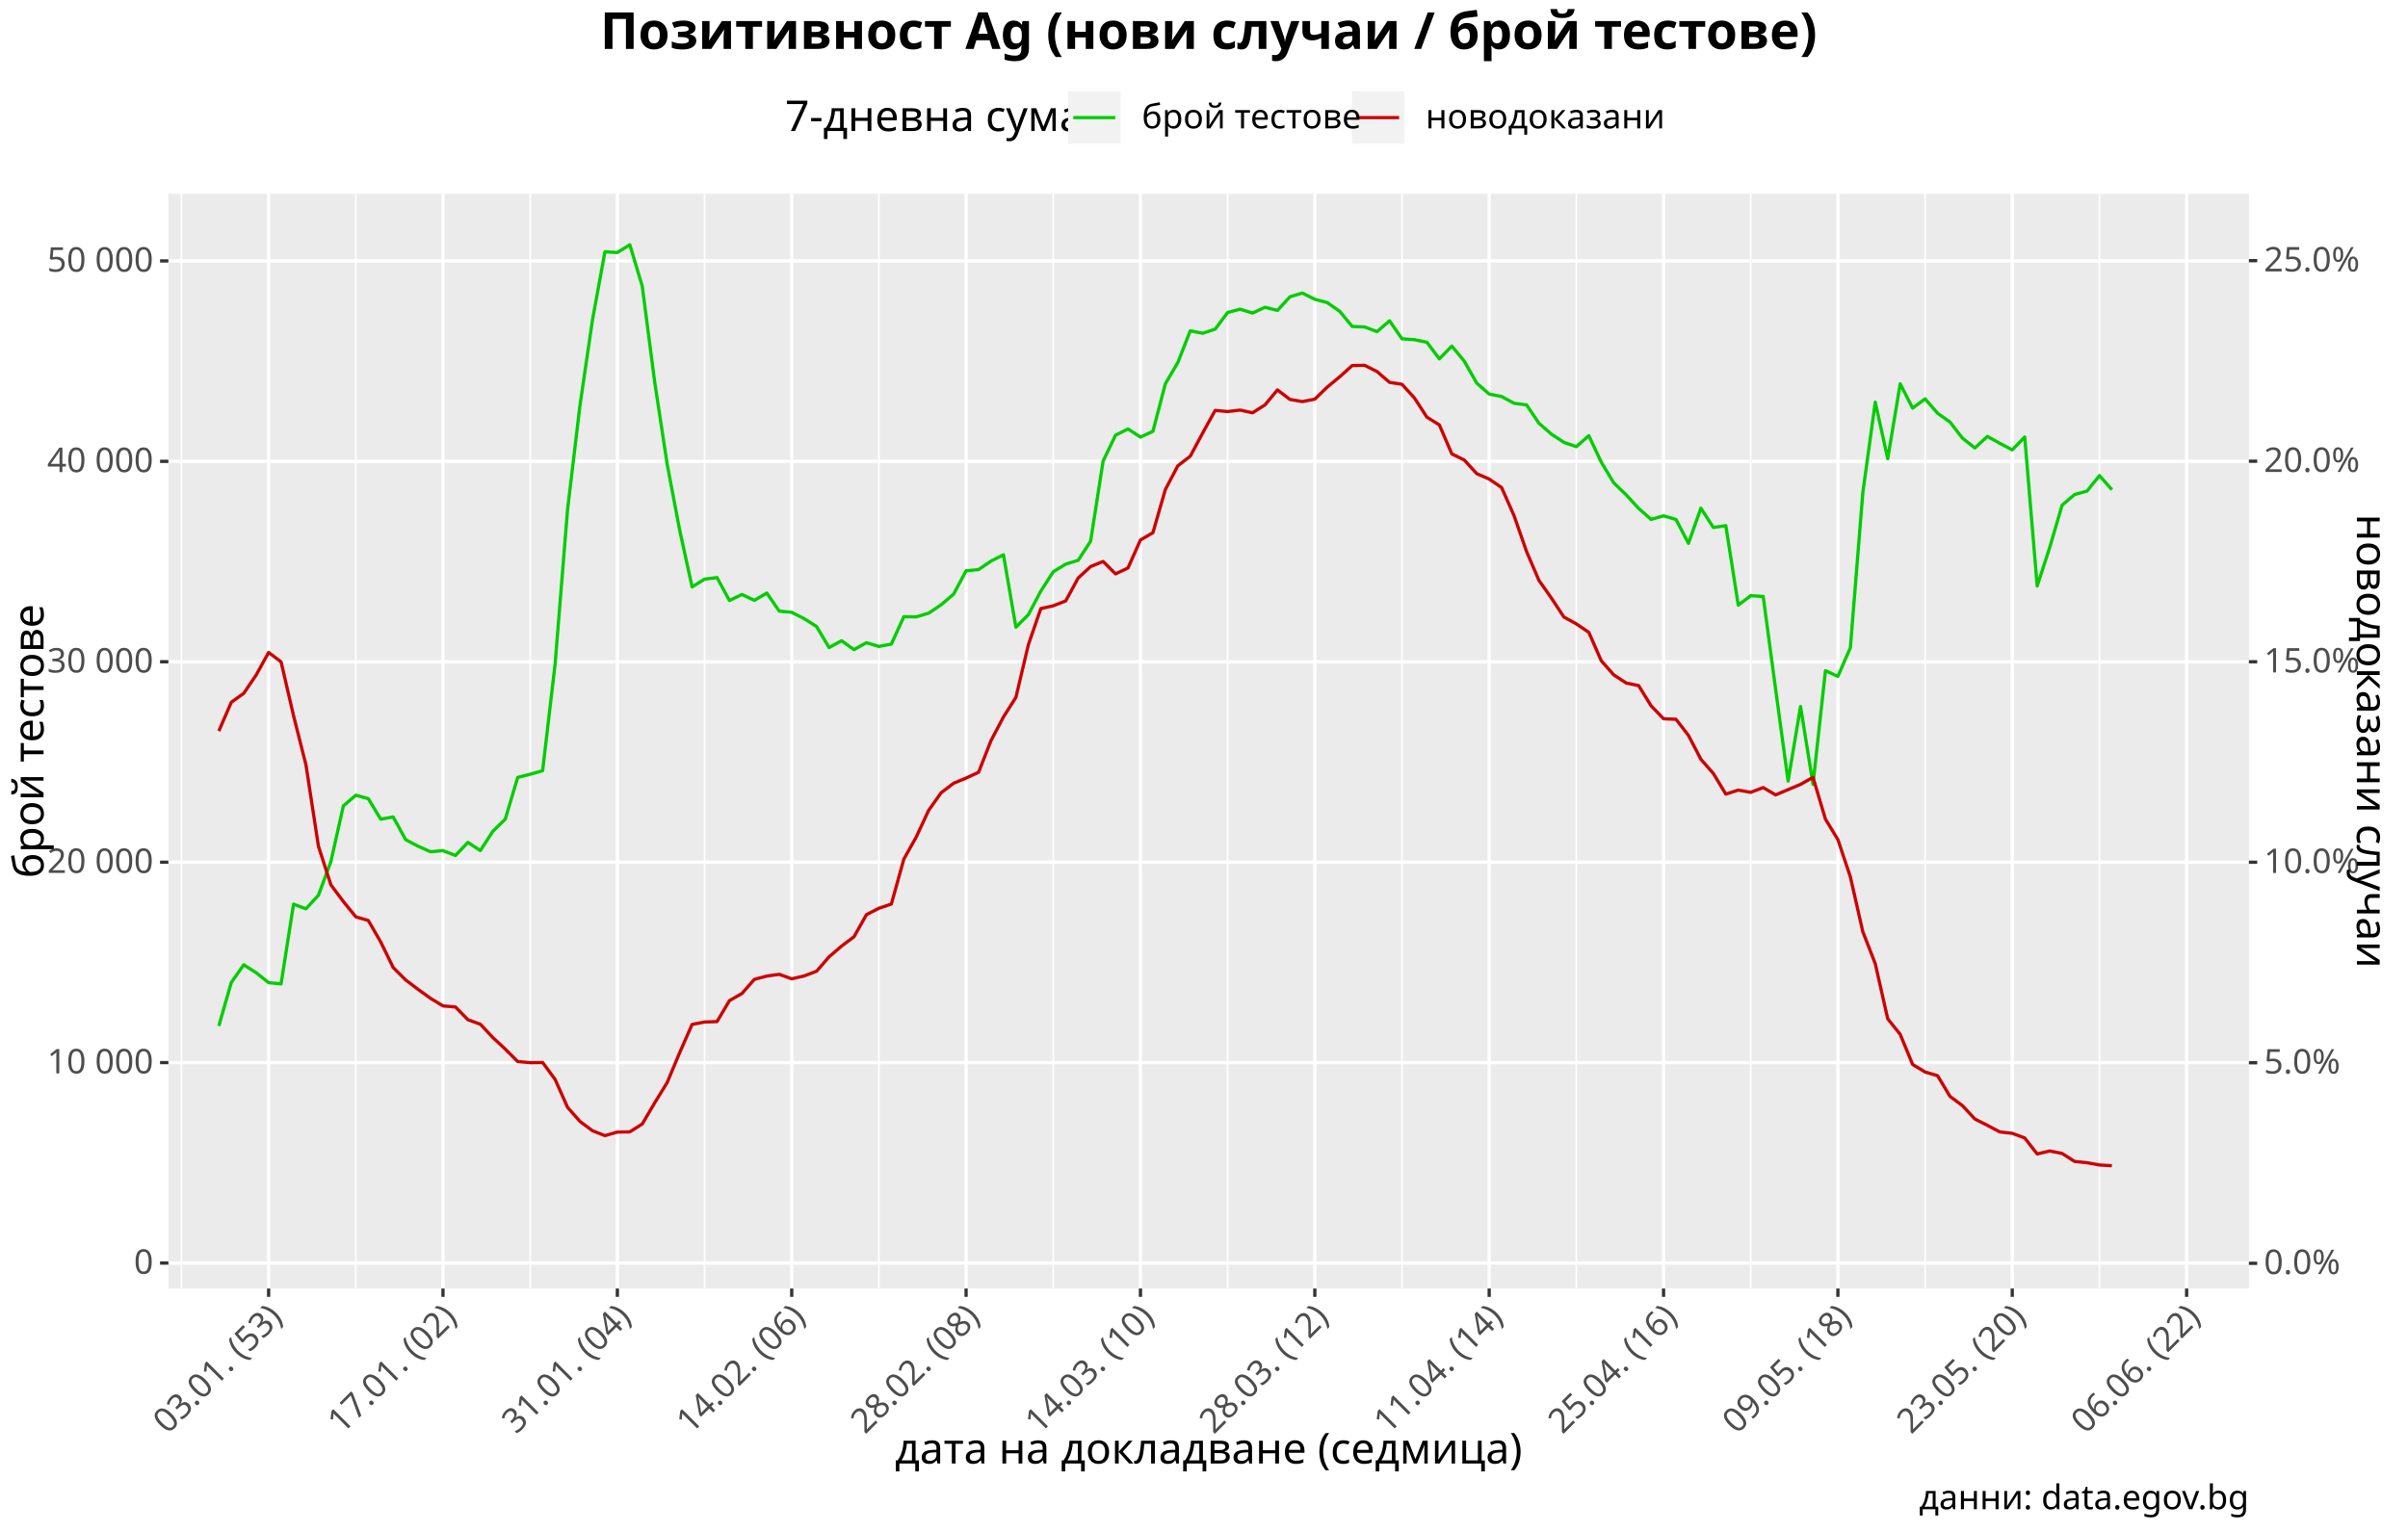
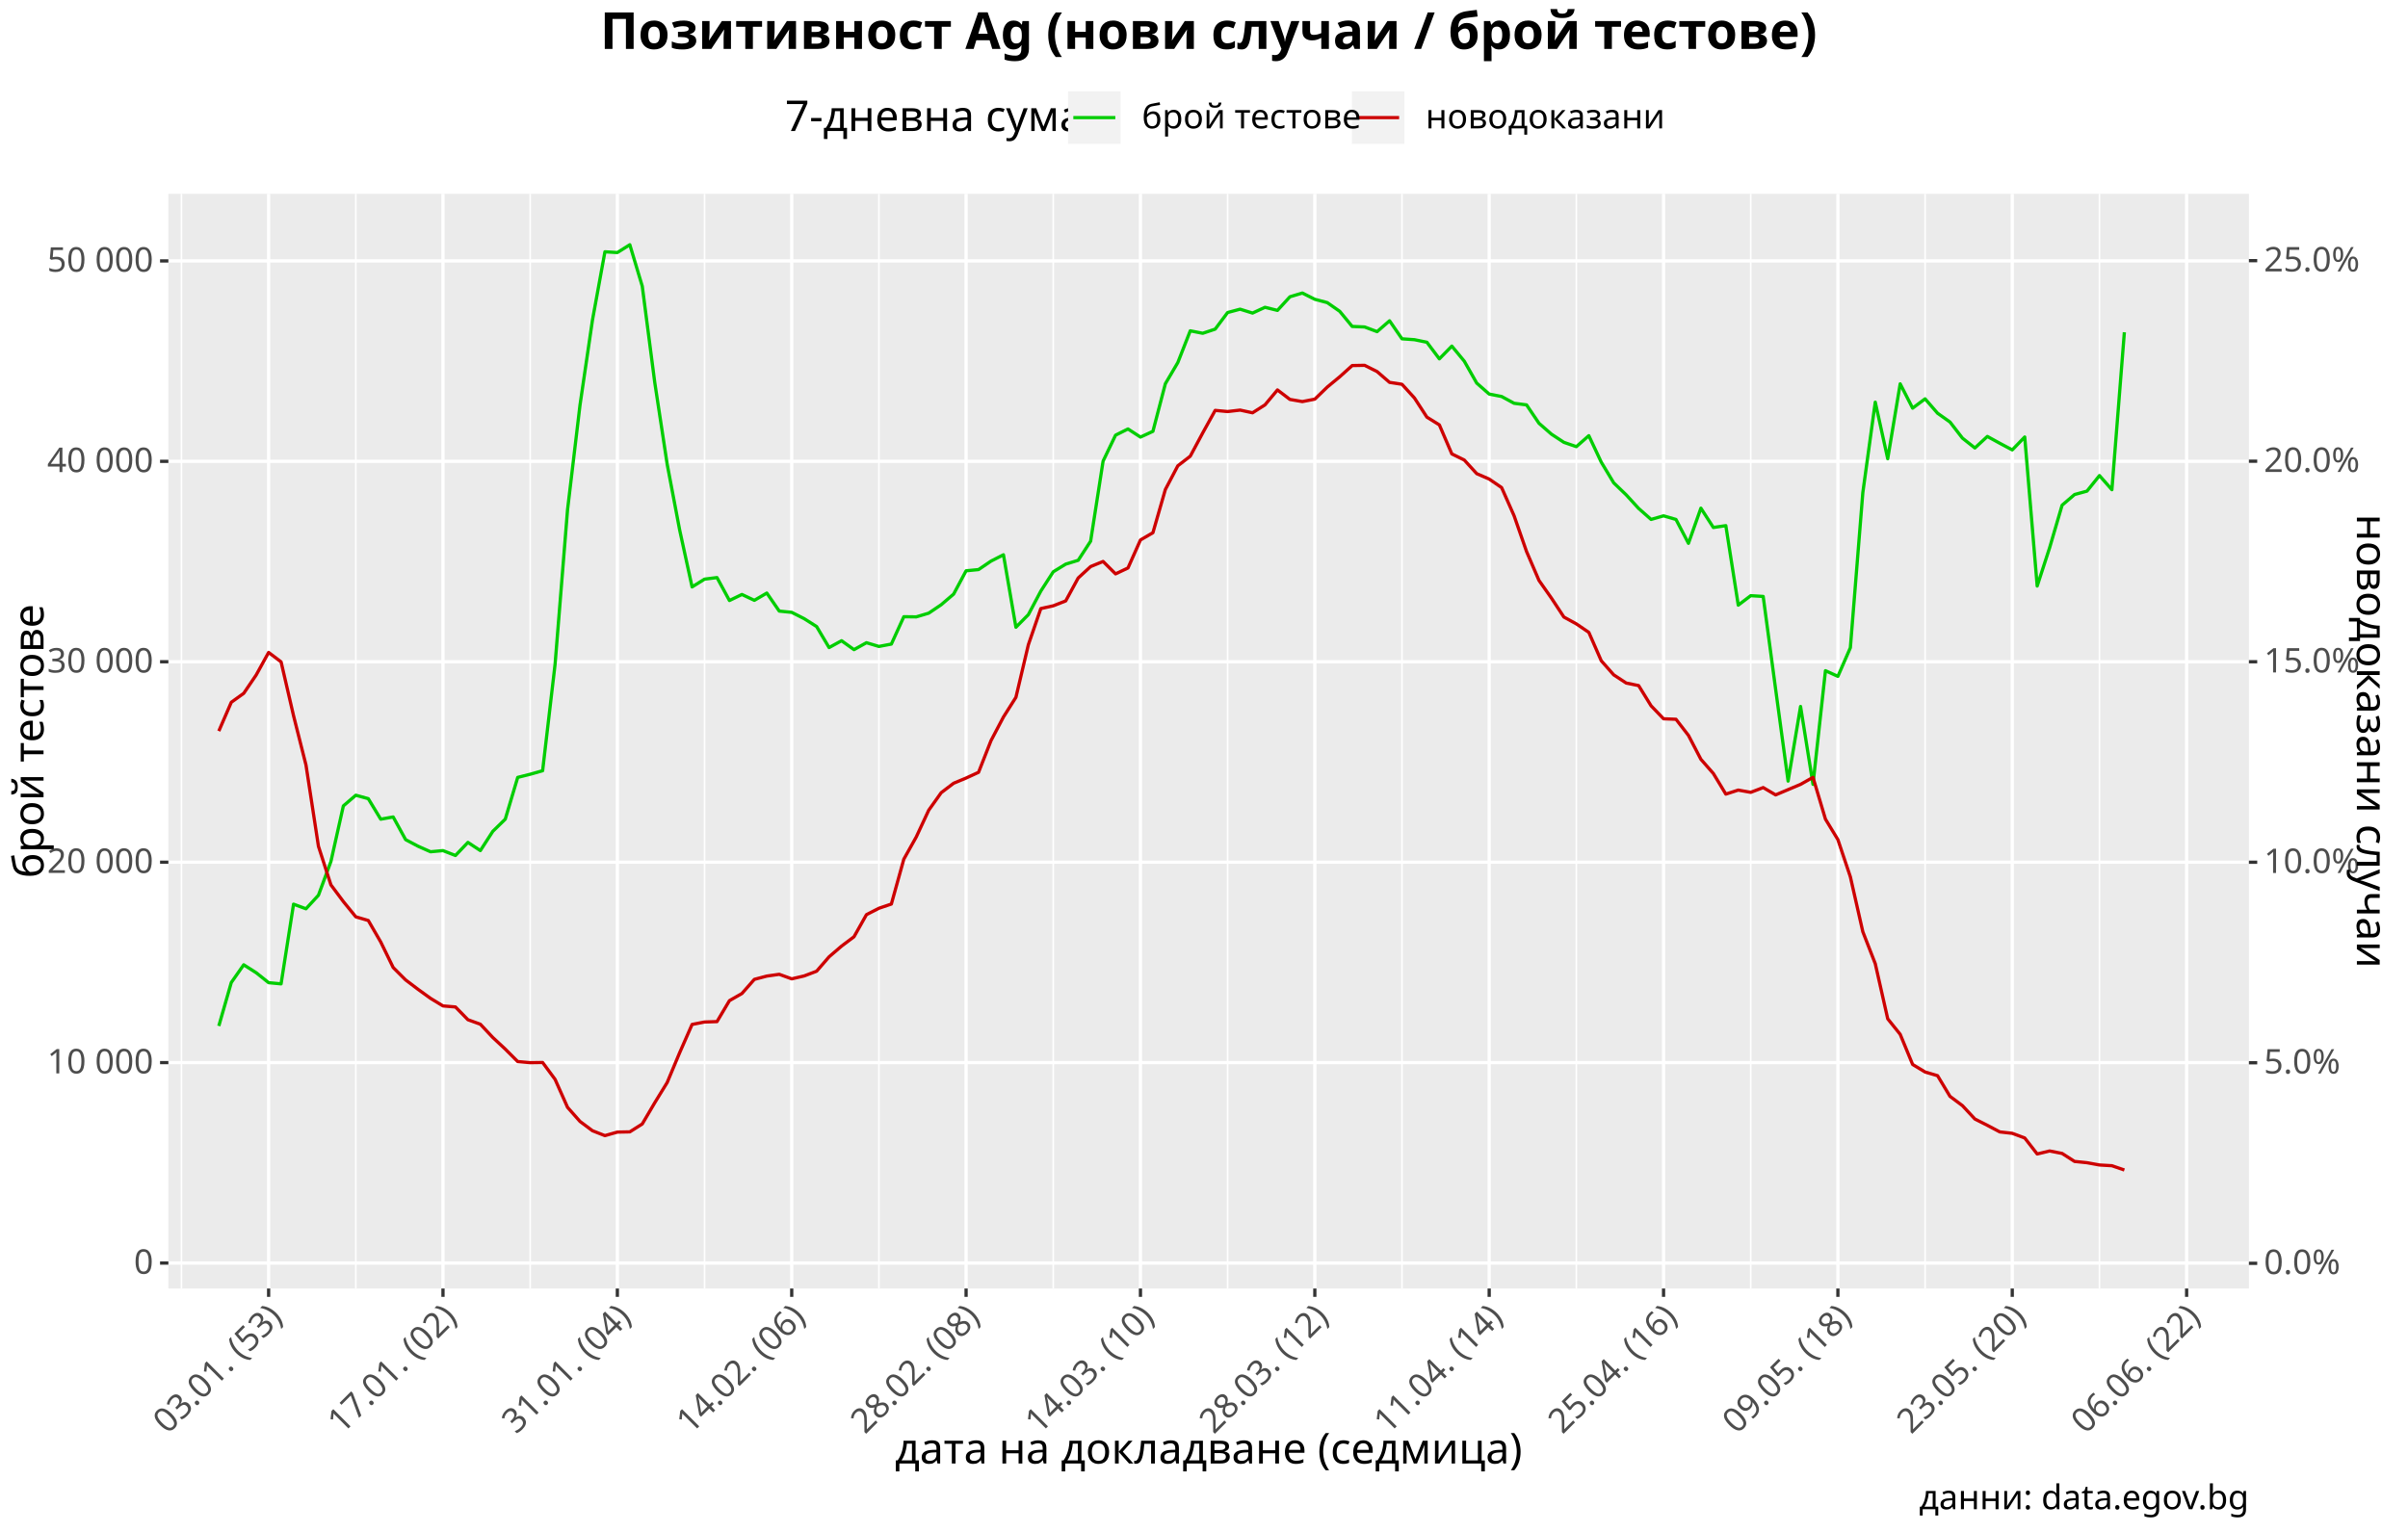
<svg xmlns="http://www.w3.org/2000/svg" class="svglite" viewBox="0 0 792.00 504.00">
  <defs>
    <style type="text/css">
    .svglite line, .svglite polyline, .svglite polygon, .svglite path, .svglite rect, .svglite circle {
      fill: none;
      stroke: #000000;
      stroke-linecap: round;
      stroke-linejoin: round;
      stroke-miterlimit: 10.00;
    }
  </style>
  </defs>
  <rect width="100%" height="100%" style="stroke: none; fill: #FFFFFF;" />
  <defs>
    <clipPath id="cpMC4wMHw3OTIuMDB8MC4wMHw1MDQuMDA=">
      <rect x="0.00" y="0.00" width="792.00" height="504.00" />
    </clipPath>
  </defs>
  <g clip-path="url(#cpMC4wMHw3OTIuMDB8MC4wMHw1MDQuMDA=)">
    <rect x="-0" y="-0" width="792.00" height="504.00" style="stroke-width: 1.07; stroke: #FFFFFF; fill: #FFFFFF;" />
  </g>
  <defs>
    <clipPath id="cpNTUuMzh8NzM5LjY3fDYzLjc3fDQyMy45Mg==">
      <rect x="55.38" y="63.77" width="684.30" height="360.15" />
    </clipPath>
  </defs>
  <g clip-path="url(#cpNTUuMzh8NzM5LjY3fDYzLjc3fDQyMy45Mg==)">
    <rect x="55.38" y="63.77" width="684.30" height="360.15" style="stroke-width: 1.07; stroke: none; fill: #EBEBEB;" />
    <polyline points="59.68,423.92 59.68,63.77 " style="stroke-width: 0.53; stroke: #FFFFFF; stroke-linecap: butt;" />
    <polyline points="117.03,423.92 117.03,63.77 " style="stroke-width: 0.53; stroke: #FFFFFF; stroke-linecap: butt;" />
    <polyline points="174.38,423.92 174.38,63.77 " style="stroke-width: 0.53; stroke: #FFFFFF; stroke-linecap: butt;" />
    <polyline points="231.73,423.92 231.73,63.77 " style="stroke-width: 0.53; stroke: #FFFFFF; stroke-linecap: butt;" />
    <polyline points="289.08,423.92 289.08,63.77 " style="stroke-width: 0.53; stroke: #FFFFFF; stroke-linecap: butt;" />
    <polyline points="346.42,423.92 346.42,63.77 " style="stroke-width: 0.53; stroke: #FFFFFF; stroke-linecap: butt;" />
    <polyline points="403.77,423.92 403.77,63.77 " style="stroke-width: 0.53; stroke: #FFFFFF; stroke-linecap: butt;" />
    <polyline points="461.12,423.92 461.12,63.77 " style="stroke-width: 0.53; stroke: #FFFFFF; stroke-linecap: butt;" />
    <polyline points="518.47,423.92 518.47,63.77 " style="stroke-width: 0.53; stroke: #FFFFFF; stroke-linecap: butt;" />
    <polyline points="575.82,423.92 575.82,63.77 " style="stroke-width: 0.53; stroke: #FFFFFF; stroke-linecap: butt;" />
    <polyline points="633.17,423.92 633.17,63.77 " style="stroke-width: 0.53; stroke: #FFFFFF; stroke-linecap: butt;" />
    <polyline points="690.52,423.92 690.52,63.77 " style="stroke-width: 0.53; stroke: #FFFFFF; stroke-linecap: butt;" />
    <polyline points="55.38,415.54 739.67,415.54 " style="stroke-width: 1.07; stroke: #FFFFFF; stroke-linecap: butt;" />
    <polyline points="55.38,349.60 739.67,349.60 " style="stroke-width: 1.07; stroke: #FFFFFF; stroke-linecap: butt;" />
    <polyline points="55.38,283.66 739.67,283.66 " style="stroke-width: 1.07; stroke: #FFFFFF; stroke-linecap: butt;" />
    <polyline points="55.38,217.72 739.67,217.72 " style="stroke-width: 1.07; stroke: #FFFFFF; stroke-linecap: butt;" />
    <polyline points="55.38,151.78 739.67,151.78 " style="stroke-width: 1.07; stroke: #FFFFFF; stroke-linecap: butt;" />
    <polyline points="55.38,85.84 739.67,85.84 " style="stroke-width: 1.07; stroke: #FFFFFF; stroke-linecap: butt;" />
    <polyline points="88.35,423.92 88.35,63.77 " style="stroke-width: 1.07; stroke: #FFFFFF; stroke-linecap: butt;" />
    <polyline points="145.70,423.92 145.70,63.77 " style="stroke-width: 1.07; stroke: #FFFFFF; stroke-linecap: butt;" />
    <polyline points="203.05,423.92 203.05,63.77 " style="stroke-width: 1.07; stroke: #FFFFFF; stroke-linecap: butt;" />
    <polyline points="260.40,423.92 260.40,63.77 " style="stroke-width: 1.07; stroke: #FFFFFF; stroke-linecap: butt;" />
    <polyline points="317.75,423.92 317.75,63.77 " style="stroke-width: 1.07; stroke: #FFFFFF; stroke-linecap: butt;" />
    <polyline points="375.10,423.92 375.10,63.77 " style="stroke-width: 1.07; stroke: #FFFFFF; stroke-linecap: butt;" />
    <polyline points="432.45,423.92 432.45,63.77 " style="stroke-width: 1.07; stroke: #FFFFFF; stroke-linecap: butt;" />
    <polyline points="489.80,423.92 489.80,63.77 " style="stroke-width: 1.07; stroke: #FFFFFF; stroke-linecap: butt;" />
    <polyline points="547.15,423.92 547.15,63.77 " style="stroke-width: 1.07; stroke: #FFFFFF; stroke-linecap: butt;" />
    <polyline points="604.49,423.92 604.49,63.77 " style="stroke-width: 1.07; stroke: #FFFFFF; stroke-linecap: butt;" />
    <polyline points="661.84,423.92 661.84,63.77 " style="stroke-width: 1.07; stroke: #FFFFFF; stroke-linecap: butt;" />
    <polyline points="719.19,423.92 719.19,63.77 " style="stroke-width: 1.07; stroke: #FFFFFF; stroke-linecap: butt;" />
-     <polyline points="71.97,337.54 76.07,323.25 80.16,317.42 84.26,320.03 88.35,323.30 92.45,323.69 96.55,297.47 100.64,298.99 104.74,294.53 108.84,283.43 112.93,265.14 117.03,261.63 121.13,262.76 125.22,269.51 129.32,268.78 133.41,276.24 137.51,278.41 141.61,280.23 145.70,279.85 149.80,281.46 153.90,277.15 157.99,279.84 162.09,273.50 166.18,269.51 170.28,255.76 174.38,254.73 178.47,253.57 182.57,218.53 186.67,167.68 190.76,133.31 194.86,105.33 198.96,82.84 203.05,83.09 207.15,80.52 211.24,94.15 215.34,125.75 219.44,152.74 223.53,174.30 227.63,193.10 231.73,190.54 235.82,190.02 239.92,197.57 244.02,195.58 248.11,197.51 252.21,195.12 256.30,201.05 260.40,201.46 264.50,203.54 268.59,206.14 272.69,213.05 276.79,210.80 280.88,213.73 284.98,211.45 289.08,212.68 293.17,211.90 297.27,202.90 301.36,202.95 305.46,201.73 309.56,198.96 313.65,195.46 317.75,187.79 321.85,187.39 325.94,184.61 330.04,182.52 334.14,206.36 338.23,202.22 342.33,194.47 346.42,188.12 350.52,185.60 354.62,184.34 358.71,178.05 362.81,151.71 366.91,143.17 371.00,141.13 375.10,143.80 379.20,141.91 383.29,126.25 387.39,119.28 391.48,108.84 395.58,109.65 399.68,108.28 403.77,102.82 407.87,101.72 411.97,103.00 416.06,101.10 420.16,102.12 424.26,97.64 428.35,96.41 432.45,98.47 436.54,99.56 440.64,102.42 444.74,107.40 448.83,107.57 452.93,109.11 457.03,105.54 461.12,111.47 465.22,111.76 469.31,112.60 473.41,118.06 477.51,113.87 481.60,118.82 485.70,126.04 489.80,129.65 493.89,130.45 497.99,132.68 502.09,133.21 506.18,139.26 510.28,142.84 514.37,145.53 518.47,146.95 522.57,143.34 526.66,152.05 530.76,158.86 534.86,162.80 538.95,167.27 543.05,170.89 547.15,169.71 551.24,170.90 555.34,178.75 559.43,167.19 563.53,173.54 567.63,172.94 571.72,199.09 575.82,195.98 579.92,196.23 584.01,226.74 588.11,256.98 592.21,232.43 596.30,258.05 600.40,220.66 604.49,222.52 608.59,213.10 612.69,162.08 616.78,132.31 620.88,150.92 624.98,126.28 629.07,134.28 633.17,131.22 637.27,135.95 641.36,138.85 645.46,144.15 649.55,147.38 653.65,143.59 657.75,145.84 661.84,148.02 665.94,143.77 670.04,192.80 674.13,180.20 678.23,166.21 682.33,162.70 686.42,161.58 690.52,156.47 694.61,161.11 " style="stroke-width: 1.07; stroke: #00CD00; stroke-linecap: butt;" />
-     <polyline points="71.97,240.52 76.07,231.05 80.16,228.11 84.26,222.07 88.35,214.65 92.45,217.76 96.55,235.47 100.64,251.69 104.74,278.43 108.84,291.13 112.93,296.61 117.03,301.64 121.13,302.84 125.22,309.91 129.32,318.31 133.41,322.40 137.51,325.50 141.61,328.46 145.70,330.95 149.80,331.29 153.90,335.49 157.99,336.97 162.09,341.34 166.18,345.15 170.28,349.25 174.38,349.62 178.47,349.56 182.57,355.11 186.67,364.32 190.76,368.95 194.86,372.01 198.96,373.62 203.05,372.46 207.15,372.38 211.24,369.79 215.34,362.82 219.44,356.15 223.53,346.37 227.63,337.04 231.73,336.24 235.82,336.11 239.92,329.21 244.02,326.87 248.11,322.21 252.21,321.13 256.30,320.55 260.40,322.04 264.50,321.08 268.59,319.53 272.69,314.79 276.79,311.27 280.88,308.20 284.98,300.92 289.08,298.82 293.17,297.43 297.27,282.67 301.36,275.36 305.46,266.56 309.56,260.80 313.65,257.69 317.75,255.98 321.85,254.09 325.94,243.68 330.04,235.89 334.14,229.42 338.23,212.12 342.33,200.22 346.42,199.31 350.52,197.70 354.62,190.16 358.71,186.40 362.81,184.72 366.91,188.80 371.00,186.86 375.10,177.65 379.20,175.26 383.29,161.05 387.39,153.25 391.48,150.09 395.58,142.43 399.68,135.02 403.77,135.40 407.87,134.92 411.97,135.81 416.06,133.20 420.16,128.29 424.26,131.41 428.35,132.12 432.45,131.32 436.54,127.35 440.64,123.96 444.74,120.27 448.83,120.19 452.93,122.25 457.03,125.80 461.12,126.43 465.22,130.94 469.31,137.24 473.41,139.79 477.51,149.33 481.60,151.34 485.70,155.83 489.80,157.61 493.89,160.42 497.99,169.69 502.09,181.46 506.18,190.97 510.28,196.79 514.37,203.01 518.47,205.26 522.57,208.05 526.66,217.39 530.76,222.03 534.86,224.72 538.95,225.56 543.05,232.21 547.15,236.48 551.24,236.64 555.34,241.95 559.43,249.81 563.53,254.48 567.63,261.26 571.72,259.94 575.82,260.68 579.92,259.11 584.01,261.52 588.11,259.79 592.21,258.06 596.30,255.75 600.40,269.50 604.49,276.24 608.59,288.48 612.69,306.54 616.78,317.05 620.88,335.19 624.98,340.29 629.07,350.21 633.17,352.69 637.27,353.90 641.36,360.70 645.46,363.76 649.55,368.16 653.65,370.23 657.75,372.40 661.84,372.86 665.94,374.39 670.04,379.66 674.13,378.67 678.23,379.48 682.33,382.11 686.42,382.53 690.52,383.28 694.61,383.52 " style="stroke-width: 1.07; stroke: #CD0000; stroke-linecap: butt;" />
+     <polyline points="71.97,337.54 76.07,323.25 80.16,317.42 84.26,320.03 88.35,323.30 92.45,323.69 96.55,297.47 100.64,298.99 104.74,294.53 108.84,283.43 112.93,265.14 117.03,261.63 121.13,262.76 125.22,269.51 129.32,268.78 133.41,276.24 137.51,278.41 141.61,280.23 145.70,279.85 149.80,281.46 153.90,277.15 157.99,279.84 162.09,273.50 166.18,269.51 170.28,255.76 174.38,254.73 178.47,253.57 182.57,218.53 186.67,167.68 190.76,133.31 194.86,105.33 198.96,82.84 203.05,83.09 207.15,80.52 211.24,94.15 215.34,125.75 219.44,152.74 223.53,174.30 227.63,193.10 231.73,190.54 235.82,190.02 239.92,197.57 244.02,195.58 248.11,197.51 252.21,195.12 256.30,201.05 260.40,201.46 264.50,203.54 268.59,206.14 272.69,213.05 276.79,210.80 280.88,213.73 284.98,211.45 289.08,212.68 293.17,211.90 297.27,202.90 301.36,202.95 305.46,201.73 309.56,198.96 313.65,195.46 317.75,187.79 321.85,187.39 325.94,184.61 330.04,182.52 334.14,206.36 338.23,202.22 342.33,194.47 346.42,188.12 350.52,185.60 354.62,184.34 358.71,178.05 362.81,151.71 366.91,143.17 371.00,141.13 375.10,143.80 379.20,141.91 383.29,126.25 387.39,119.28 391.48,108.84 395.58,109.65 399.68,108.28 403.77,102.82 407.87,101.72 411.97,103.00 416.06,101.10 420.16,102.12 424.26,97.64 428.35,96.41 432.45,98.47 436.54,99.56 440.64,102.42 444.74,107.40 448.83,107.57 452.93,109.11 457.03,105.54 461.12,111.47 465.22,111.76 469.31,112.60 473.41,118.06 477.51,113.87 481.60,118.82 485.70,126.04 489.80,129.65 493.89,130.45 497.99,132.68 502.09,133.21 506.18,139.26 510.28,142.84 514.37,145.53 518.47,146.95 522.57,143.34 526.66,152.05 530.76,158.86 534.86,162.80 538.95,167.27 543.05,170.89 547.15,169.71 551.24,170.90 555.34,178.75 559.43,167.19 563.53,173.54 567.63,172.94 571.72,199.09 575.82,195.98 579.92,196.23 584.01,226.74 588.11,256.98 592.21,232.43 596.30,258.05 600.40,220.66 604.49,222.52 608.59,213.10 612.69,162.08 616.78,132.31 620.88,150.92 624.98,126.28 629.07,134.28 633.17,131.22 637.27,135.95 641.36,138.85 645.46,144.15 649.55,147.38 653.65,143.59 657.75,145.84 661.84,148.02 665.94,143.77 670.04,192.80 674.13,180.20 678.23,166.21 682.33,162.70 686.42,161.58 690.52,156.47 694.61,161.11 698.71,109.31 " style="stroke-width: 1.07; stroke: #00CD00; stroke-linecap: butt;" />
+     <polyline points="71.97,240.52 76.07,231.05 80.16,228.11 84.26,222.07 88.35,214.65 92.45,217.76 96.55,235.47 100.64,251.69 104.74,278.43 108.84,291.13 112.93,296.61 117.03,301.64 121.13,302.84 125.22,309.91 129.32,318.31 133.41,322.40 137.51,325.50 141.61,328.46 145.70,330.95 149.80,331.29 153.90,335.49 157.99,336.97 162.09,341.34 166.18,345.15 170.28,349.25 174.38,349.62 178.47,349.56 182.57,355.11 186.67,364.32 190.76,368.95 194.86,372.01 198.96,373.62 203.05,372.46 207.15,372.38 211.24,369.79 215.34,362.82 219.44,356.15 223.53,346.37 227.63,337.04 231.73,336.24 235.82,336.11 239.92,329.21 244.02,326.87 248.11,322.21 252.21,321.13 256.30,320.55 260.40,322.04 264.50,321.08 268.59,319.53 272.69,314.79 276.79,311.27 280.88,308.20 284.98,300.92 289.08,298.82 293.17,297.43 297.27,282.67 301.36,275.36 305.46,266.56 309.56,260.80 313.65,257.69 317.75,255.98 321.85,254.09 325.94,243.68 330.04,235.89 334.14,229.42 338.23,212.12 342.33,200.22 346.42,199.31 350.52,197.70 354.62,190.16 358.71,186.40 362.81,184.72 366.91,188.80 371.00,186.86 375.10,177.65 379.20,175.26 383.29,161.05 387.39,153.25 391.48,150.09 395.58,142.43 399.68,135.02 403.77,135.40 407.87,134.92 411.97,135.81 416.06,133.20 420.16,128.29 424.26,131.41 428.35,132.12 432.45,131.32 436.54,127.35 440.64,123.96 444.74,120.27 448.83,120.19 452.93,122.25 457.03,125.80 461.12,126.43 465.22,130.94 469.31,137.24 473.41,139.79 477.51,149.33 481.60,151.34 485.70,155.83 489.80,157.61 493.89,160.42 497.99,169.69 502.09,181.46 506.18,190.97 510.28,196.79 514.37,203.01 518.47,205.26 522.57,208.05 526.66,217.39 530.76,222.03 534.86,224.72 538.95,225.56 543.05,232.21 547.15,236.48 551.24,236.64 555.34,241.95 559.43,249.81 563.53,254.48 567.63,261.26 571.72,259.94 575.82,260.68 579.92,259.11 584.01,261.52 588.11,259.79 592.21,258.06 596.30,255.75 600.40,269.50 604.49,276.24 608.59,288.48 612.69,306.54 616.78,317.05 620.88,335.19 624.98,340.29 629.07,350.21 633.17,352.69 637.27,353.90 641.36,360.70 645.46,363.76 649.55,368.16 653.65,370.23 657.75,372.40 661.84,372.86 665.94,374.39 670.04,379.66 674.13,378.67 678.23,379.48 682.33,382.11 686.42,382.53 690.52,383.28 694.61,383.52 698.71,384.93 " style="stroke-width: 1.07; stroke: #CD0000; stroke-linecap: butt;" />
  </g>
  <g clip-path="url(#cpMC4wMHw3OTIuMDB8MC4wMHw1MDQuMDA=)">
    <text x="50.45" y="419.08" text-anchor="end" style="font-size: 11.20px; fill: #4D4D4D; font-family: Calibri;" textLength="5.67px" lengthAdjust="spacingAndGlyphs">0</text>
    <text x="50.45" y="353.14" text-anchor="end" style="font-size: 11.20px; fill: #4D4D4D; font-family: Calibri;" textLength="30.90px" lengthAdjust="spacingAndGlyphs">10 000</text>
    <text x="50.45" y="287.20" text-anchor="end" style="font-size: 11.20px; fill: #4D4D4D; font-family: Calibri;" textLength="30.90px" lengthAdjust="spacingAndGlyphs">20 000</text>
    <text x="50.45" y="221.26" text-anchor="end" style="font-size: 11.20px; fill: #4D4D4D; font-family: Calibri;" textLength="30.90px" lengthAdjust="spacingAndGlyphs">30 000</text>
    <text x="50.45" y="155.32" text-anchor="end" style="font-size: 11.20px; fill: #4D4D4D; font-family: Calibri;" textLength="30.90px" lengthAdjust="spacingAndGlyphs">40 000</text>
    <text x="50.45" y="89.38" text-anchor="end" style="font-size: 11.20px; fill: #4D4D4D; font-family: Calibri;" textLength="30.90px" lengthAdjust="spacingAndGlyphs">50 000</text>
    <polyline points="52.64,415.54 55.38,415.54 " style="stroke-width: 1.07; stroke: #333333; stroke-linecap: butt;" />
    <polyline points="52.64,349.60 55.38,349.60 " style="stroke-width: 1.07; stroke: #333333; stroke-linecap: butt;" />
    <polyline points="52.64,283.66 55.38,283.66 " style="stroke-width: 1.07; stroke: #333333; stroke-linecap: butt;" />
    <polyline points="52.64,217.72 55.38,217.72 " style="stroke-width: 1.07; stroke: #333333; stroke-linecap: butt;" />
    <polyline points="52.64,151.78 55.38,151.78 " style="stroke-width: 1.07; stroke: #333333; stroke-linecap: butt;" />
    <polyline points="52.64,85.84 55.38,85.84 " style="stroke-width: 1.07; stroke: #333333; stroke-linecap: butt;" />
    <polyline points="739.67,415.63 742.41,415.63 " style="stroke-width: 1.07; stroke: #333333; stroke-linecap: butt;" />
    <polyline points="739.67,349.65 742.41,349.65 " style="stroke-width: 1.07; stroke: #333333; stroke-linecap: butt;" />
    <polyline points="739.67,283.68 742.41,283.68 " style="stroke-width: 1.07; stroke: #333333; stroke-linecap: butt;" />
    <polyline points="739.67,217.71 742.41,217.71 " style="stroke-width: 1.07; stroke: #333333; stroke-linecap: butt;" />
    <polyline points="739.67,151.74 742.41,151.74 " style="stroke-width: 1.07; stroke: #333333; stroke-linecap: butt;" />
    <polyline points="739.67,85.76 742.41,85.76 " style="stroke-width: 1.07; stroke: #333333; stroke-linecap: butt;" />
    <text x="744.61" y="419.16" style="font-size: 11.20px; fill: #4D4D4D; font-family: Calibri;" textLength="22.17px" lengthAdjust="spacingAndGlyphs">0.0%</text>
    <text x="744.61" y="353.19" style="font-size: 11.20px; fill: #4D4D4D; font-family: Calibri;" textLength="22.17px" lengthAdjust="spacingAndGlyphs">5.0%</text>
    <text x="744.61" y="287.22" style="font-size: 11.20px; fill: #4D4D4D; font-family: Calibri;" textLength="27.84px" lengthAdjust="spacingAndGlyphs">10.0%</text>
    <text x="744.61" y="221.24" style="font-size: 11.20px; fill: #4D4D4D; font-family: Calibri;" textLength="27.84px" lengthAdjust="spacingAndGlyphs">15.0%</text>
    <text x="744.61" y="155.27" style="font-size: 11.20px; fill: #4D4D4D; font-family: Calibri;" textLength="27.84px" lengthAdjust="spacingAndGlyphs">20.0%</text>
    <text x="744.61" y="89.30" style="font-size: 11.20px; fill: #4D4D4D; font-family: Calibri;" textLength="27.84px" lengthAdjust="spacingAndGlyphs">25.0%</text>
    <polyline points="88.35,426.66 88.35,423.92 " style="stroke-width: 1.07; stroke: #333333; stroke-linecap: butt;" />
    <polyline points="145.70,426.66 145.70,423.92 " style="stroke-width: 1.07; stroke: #333333; stroke-linecap: butt;" />
    <polyline points="203.05,426.66 203.05,423.92 " style="stroke-width: 1.07; stroke: #333333; stroke-linecap: butt;" />
    <polyline points="260.40,426.66 260.40,423.92 " style="stroke-width: 1.07; stroke: #333333; stroke-linecap: butt;" />
    <polyline points="317.75,426.66 317.75,423.92 " style="stroke-width: 1.07; stroke: #333333; stroke-linecap: butt;" />
    <polyline points="375.10,426.66 375.10,423.92 " style="stroke-width: 1.07; stroke: #333333; stroke-linecap: butt;" />
    <polyline points="432.45,426.66 432.45,423.92 " style="stroke-width: 1.07; stroke: #333333; stroke-linecap: butt;" />
    <polyline points="489.80,426.66 489.80,423.92 " style="stroke-width: 1.07; stroke: #333333; stroke-linecap: butt;" />
    <polyline points="547.15,426.66 547.15,423.92 " style="stroke-width: 1.07; stroke: #333333; stroke-linecap: butt;" />
    <polyline points="604.49,426.66 604.49,423.92 " style="stroke-width: 1.07; stroke: #333333; stroke-linecap: butt;" />
    <polyline points="661.84,426.66 661.84,423.92 " style="stroke-width: 1.07; stroke: #333333; stroke-linecap: butt;" />
    <polyline points="719.19,426.66 719.19,423.92 " style="stroke-width: 1.07; stroke: #333333; stroke-linecap: butt;" />
    <text transform="translate(93.35,433.85) rotate(-45)" text-anchor="end" style="font-size: 11.20px; fill: #4D4D4D; font-family: Calibri;" textLength="49.00px" lengthAdjust="spacingAndGlyphs">03.01. (53)</text>
    <text transform="translate(150.70,433.85) rotate(-45)" text-anchor="end" style="font-size: 11.20px; fill: #4D4D4D; font-family: Calibri;" textLength="49.00px" lengthAdjust="spacingAndGlyphs">17.01. (02)</text>
    <text transform="translate(208.05,433.85) rotate(-45)" text-anchor="end" style="font-size: 11.20px; fill: #4D4D4D; font-family: Calibri;" textLength="49.00px" lengthAdjust="spacingAndGlyphs">31.01. (04)</text>
    <text transform="translate(265.40,433.85) rotate(-45)" text-anchor="end" style="font-size: 11.20px; fill: #4D4D4D; font-family: Calibri;" textLength="49.00px" lengthAdjust="spacingAndGlyphs">14.02. (06)</text>
    <text transform="translate(322.75,433.85) rotate(-45)" text-anchor="end" style="font-size: 11.20px; fill: #4D4D4D; font-family: Calibri;" textLength="49.00px" lengthAdjust="spacingAndGlyphs">28.02. (08)</text>
    <text transform="translate(380.10,433.85) rotate(-45)" text-anchor="end" style="font-size: 11.20px; fill: #4D4D4D; font-family: Calibri;" textLength="49.00px" lengthAdjust="spacingAndGlyphs">14.03. (10)</text>
    <text transform="translate(437.45,433.85) rotate(-45)" text-anchor="end" style="font-size: 11.20px; fill: #4D4D4D; font-family: Calibri;" textLength="49.00px" lengthAdjust="spacingAndGlyphs">28.03. (12)</text>
    <text transform="translate(494.80,433.85) rotate(-45)" text-anchor="end" style="font-size: 11.20px; fill: #4D4D4D; font-family: Calibri;" textLength="49.00px" lengthAdjust="spacingAndGlyphs">11.04. (14)</text>
    <text transform="translate(552.15,433.85) rotate(-45)" text-anchor="end" style="font-size: 11.20px; fill: #4D4D4D; font-family: Calibri;" textLength="49.00px" lengthAdjust="spacingAndGlyphs">25.04. (16)</text>
    <text transform="translate(609.49,433.85) rotate(-45)" text-anchor="end" style="font-size: 11.20px; fill: #4D4D4D; font-family: Calibri;" textLength="49.00px" lengthAdjust="spacingAndGlyphs">09.05. (18)</text>
    <text transform="translate(666.84,433.85) rotate(-45)" text-anchor="end" style="font-size: 11.20px; fill: #4D4D4D; font-family: Calibri;" textLength="49.00px" lengthAdjust="spacingAndGlyphs">23.05. (20)</text>
    <text transform="translate(724.19,433.85) rotate(-45)" text-anchor="end" style="font-size: 11.20px; fill: #4D4D4D; font-family: Calibri;" textLength="49.00px" lengthAdjust="spacingAndGlyphs">06.06. (22)</text>
    <text x="397.53" y="481.49" text-anchor="middle" style="font-size: 14.00px; font-family: Calibri;" textLength="181.99px" lengthAdjust="spacingAndGlyphs">дата на докладване (седмица)</text>
    <text transform="translate(14.32,243.84) rotate(-90)" text-anchor="middle" style="font-size: 14.00px; font-family: Calibri;" textLength="77.69px" lengthAdjust="spacingAndGlyphs">брой тестове</text>
    <text transform="translate(775.19,243.84) rotate(90)" text-anchor="middle" style="font-size: 14.00px; font-family: Calibri;" textLength="128.39px" lengthAdjust="spacingAndGlyphs">новодоказани случаи</text>
    <rect x="252.73" y="24.57" width="289.59" height="28.24" style="stroke-width: 1.07; stroke: none; fill: #FFFFFF;" />
    <text x="258.21" y="43.11" style="font-size: 14.00px; font-family: Calibri;" textLength="86.10px" lengthAdjust="spacingAndGlyphs">7-дневна сума</text>
    <rect x="351.29" y="30.05" width="17.28" height="17.28" style="stroke-width: 1.07; stroke: none; fill: #F2F2F2;" />
    <line x1="353.02" y1="38.69" x2="366.84" y2="38.69" style="stroke-width: 1.07; stroke: #00CD00; stroke-linecap: butt;" />
    <rect x="444.63" y="30.05" width="17.28" height="17.28" style="stroke-width: 1.07; stroke: none; fill: #F2F2F2;" />
    <line x1="446.35" y1="38.69" x2="460.18" y2="38.69" style="stroke-width: 1.07; stroke: #CD0000; stroke-linecap: butt;" />
    <text x="375.54" y="42.23" style="font-size: 11.20px; font-family: Calibri;" textLength="62.11px" lengthAdjust="spacingAndGlyphs">брой тестове</text>
    <text x="468.88" y="42.23" style="font-size: 11.20px; font-family: Calibri;" textLength="67.96px" lengthAdjust="spacingAndGlyphs">новодоказани</text>
    <text x="397.53" y="16.10" text-anchor="middle" style="font-size: 16.80px; font-weight: bold; font-family: Calibri;" textLength="326.91px" lengthAdjust="spacingAndGlyphs">Позитивност Ag (нови случаи / брой тестове)</text>
    <text x="739.67" y="496.53" text-anchor="end" style="font-size: 11.20px; font-family: Calibri;" textLength="94.05px" lengthAdjust="spacingAndGlyphs">данни: data.egov.bg</text>
  </g>
</svg>
